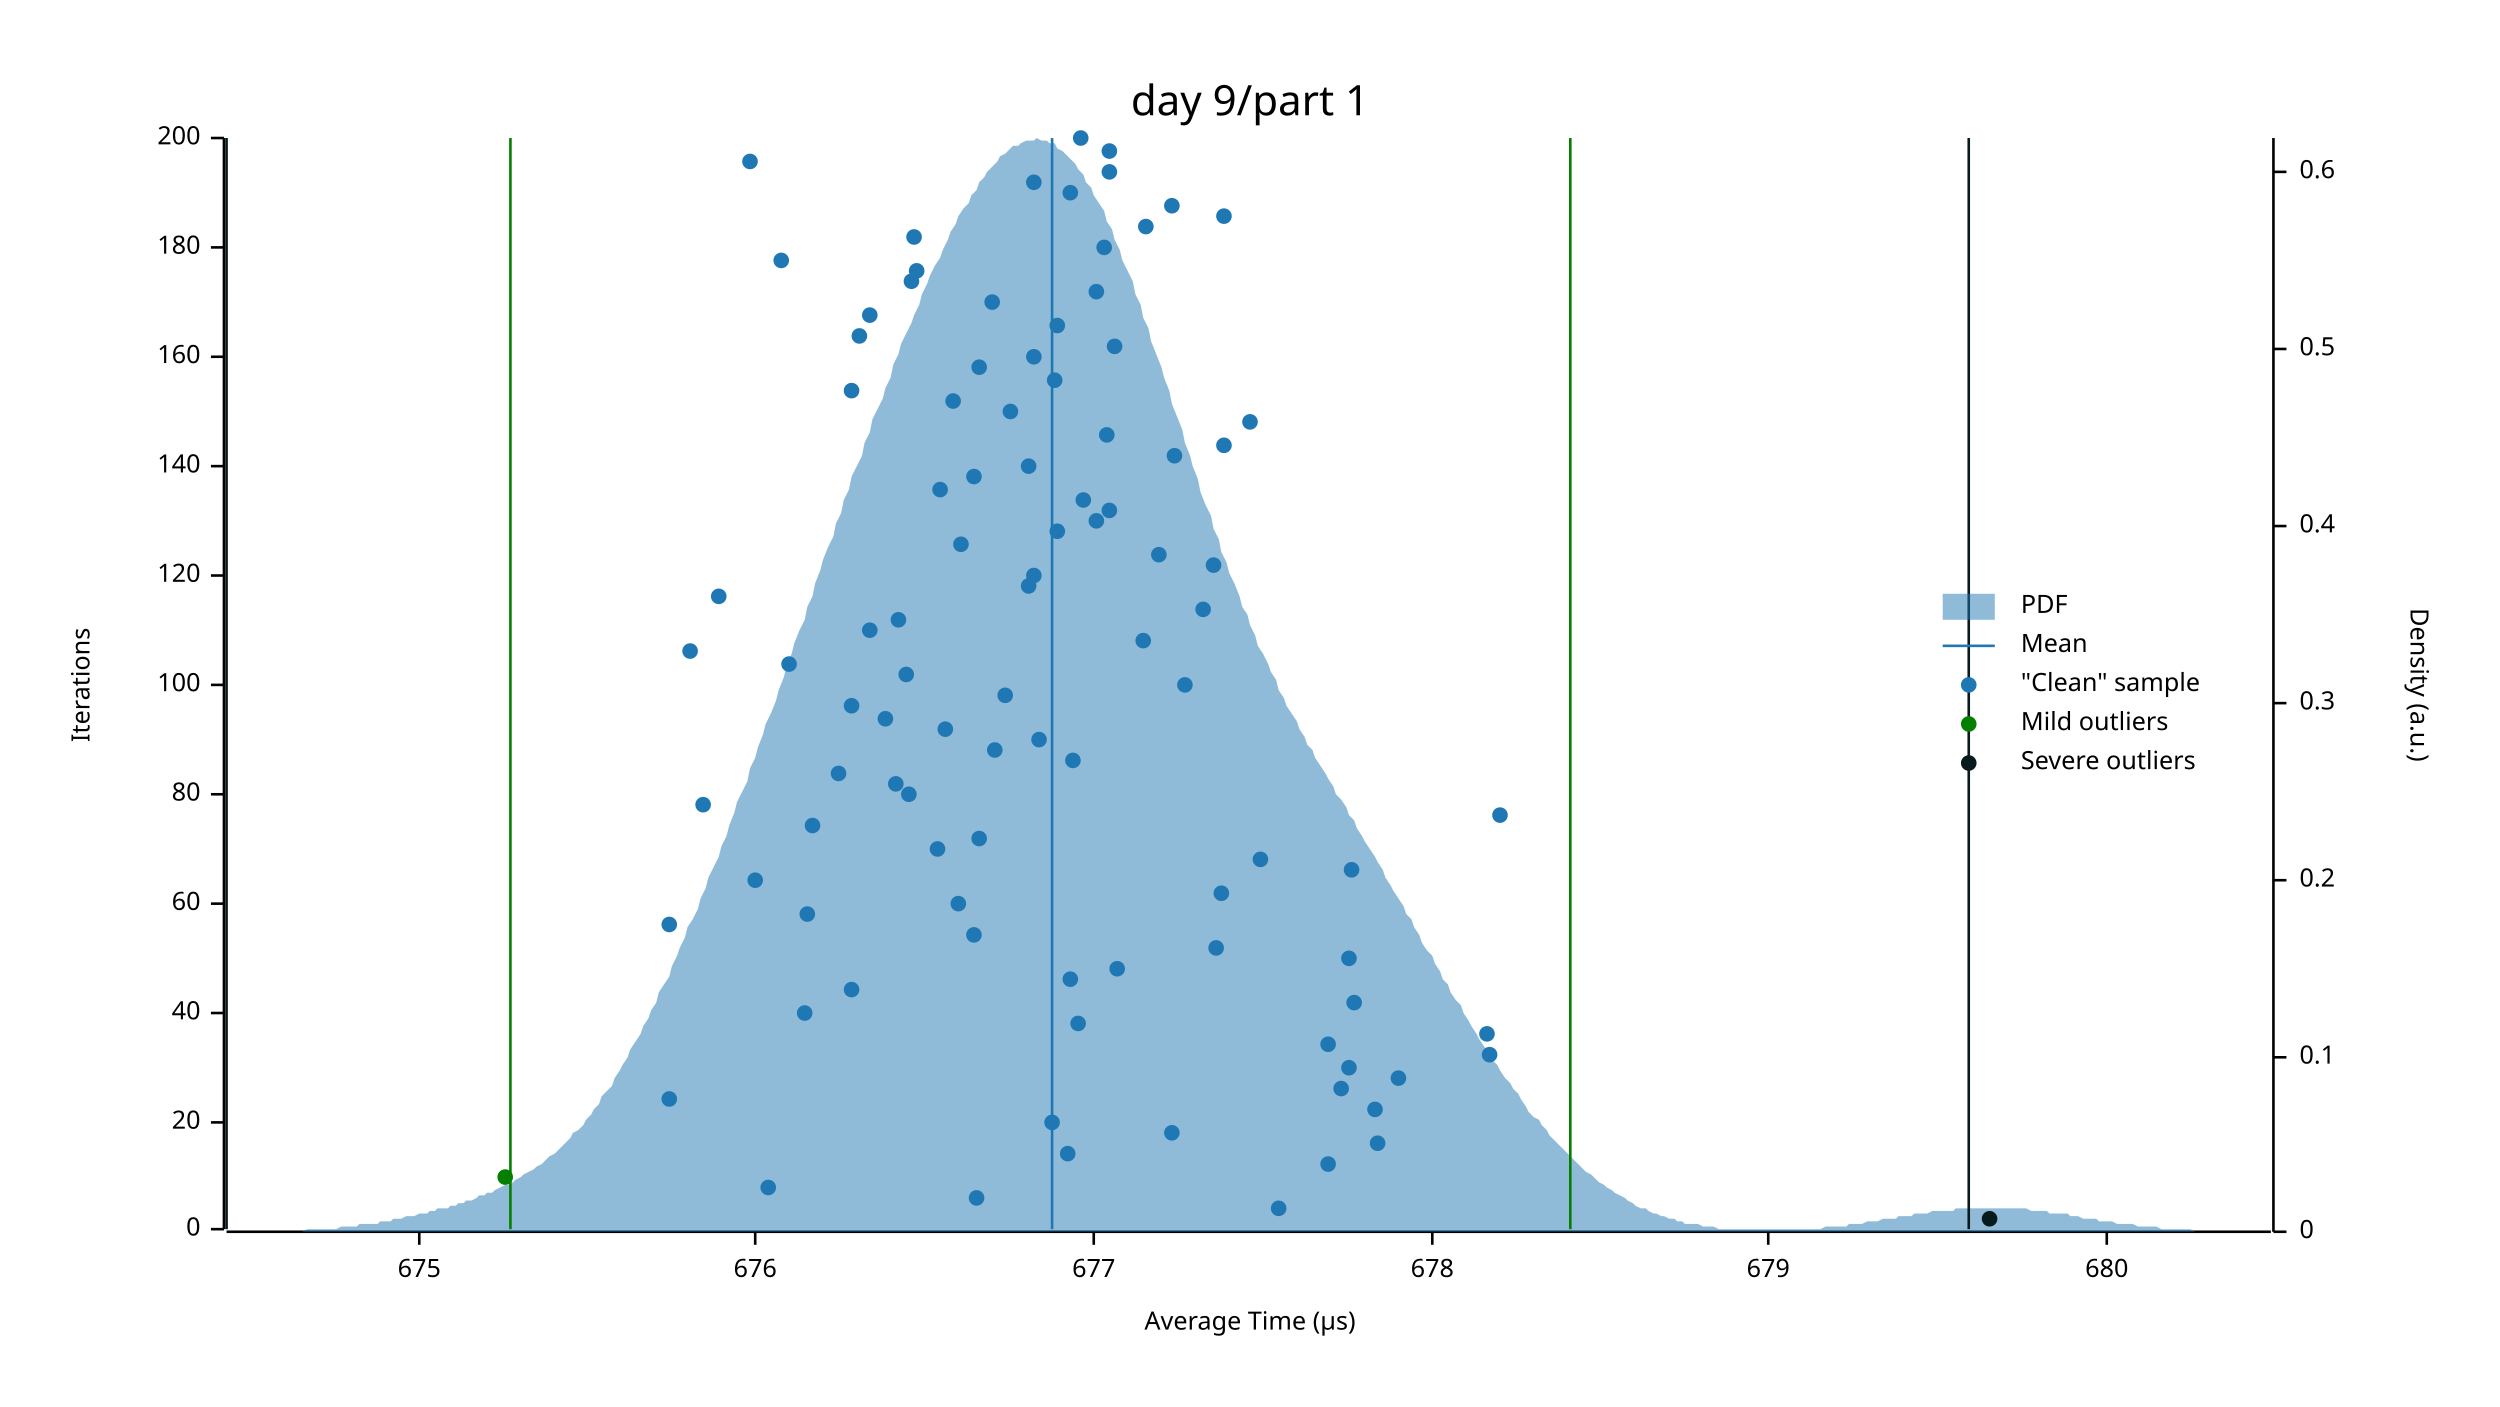
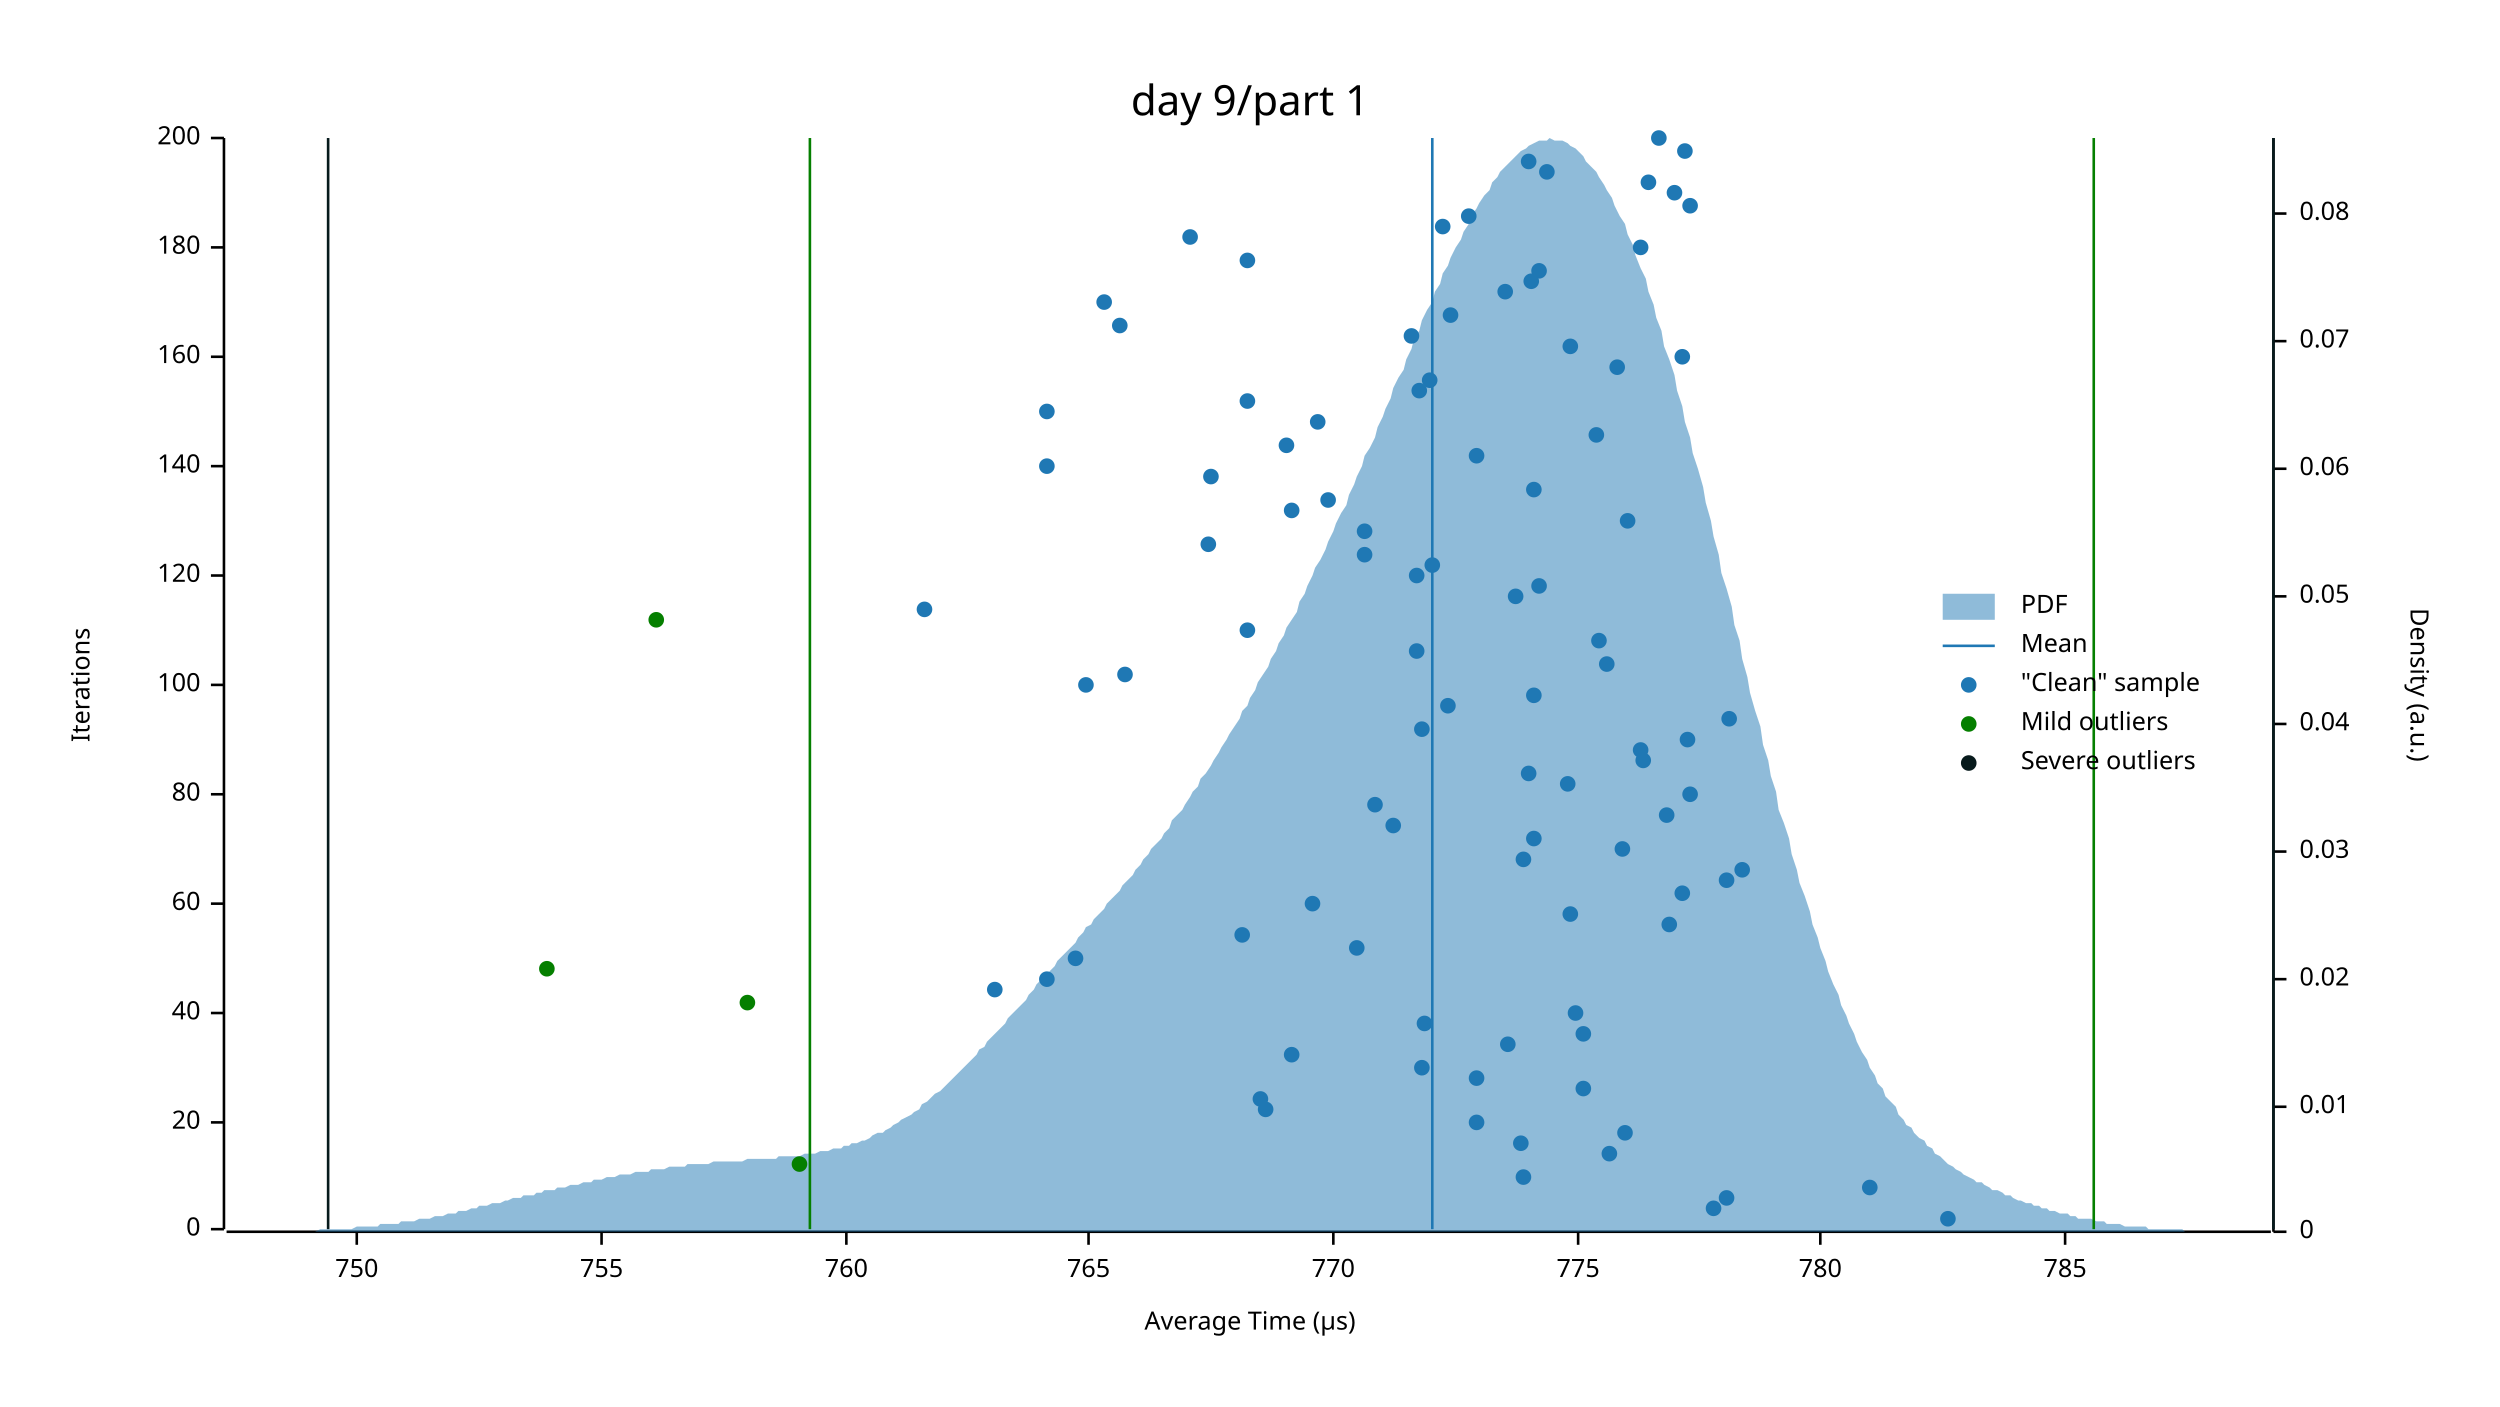
<svg xmlns="http://www.w3.org/2000/svg" width="960" height="540" viewBox="0 0 960 540">
  <text x="480" y="32" dy="0.76em" text-anchor="middle" font-family="sans-serif" font-size="16.129" opacity="1" fill="#000000">
day 9/part 1
</text>
  <text x="27" y="263" dy="0.76em" text-anchor="middle" font-family="sans-serif" font-size="9.677" opacity="1" fill="#000000" transform="rotate(270, 27, 263)">
Iterations
</text>
  <text x="480" y="513" dy="-0.5ex" text-anchor="middle" font-family="sans-serif" font-size="9.677" opacity="1" fill="#000000">
Average Time (µs)
</text>
  <polyline fill="none" opacity="1" stroke="#000000" stroke-width="1" points="86,53 86,472 " />
  <text x="77" y="472" dy="0.5ex" text-anchor="end" font-family="sans-serif" font-size="9.677" opacity="1" fill="#000000">
0
</text>
  <polyline fill="none" opacity="1" stroke="#000000" stroke-width="1" points="81,472 86,472 " />
  <text x="77" y="431" dy="0.5ex" text-anchor="end" font-family="sans-serif" font-size="9.677" opacity="1" fill="#000000">
20
</text>
  <polyline fill="none" opacity="1" stroke="#000000" stroke-width="1" points="81,431 86,431 " />
  <text x="77" y="389" dy="0.5ex" text-anchor="end" font-family="sans-serif" font-size="9.677" opacity="1" fill="#000000">
40
</text>
  <polyline fill="none" opacity="1" stroke="#000000" stroke-width="1" points="81,389 86,389 " />
  <text x="77" y="347" dy="0.5ex" text-anchor="end" font-family="sans-serif" font-size="9.677" opacity="1" fill="#000000">
60
</text>
  <polyline fill="none" opacity="1" stroke="#000000" stroke-width="1" points="81,347 86,347 " />
  <text x="77" y="305" dy="0.5ex" text-anchor="end" font-family="sans-serif" font-size="9.677" opacity="1" fill="#000000">
80
</text>
  <polyline fill="none" opacity="1" stroke="#000000" stroke-width="1" points="81,305 86,305 " />
  <text x="77" y="263" dy="0.5ex" text-anchor="end" font-family="sans-serif" font-size="9.677" opacity="1" fill="#000000">
100
</text>
  <polyline fill="none" opacity="1" stroke="#000000" stroke-width="1" points="81,263 86,263 " />
  <text x="77" y="221" dy="0.5ex" text-anchor="end" font-family="sans-serif" font-size="9.677" opacity="1" fill="#000000">
120
</text>
  <polyline fill="none" opacity="1" stroke="#000000" stroke-width="1" points="81,221 86,221 " />
  <text x="77" y="179" dy="0.5ex" text-anchor="end" font-family="sans-serif" font-size="9.677" opacity="1" fill="#000000">
140
</text>
  <polyline fill="none" opacity="1" stroke="#000000" stroke-width="1" points="81,179 86,179 " />
  <text x="77" y="137" dy="0.5ex" text-anchor="end" font-family="sans-serif" font-size="9.677" opacity="1" fill="#000000">
160
</text>
  <polyline fill="none" opacity="1" stroke="#000000" stroke-width="1" points="81,137 86,137 " />
  <text x="77" y="95" dy="0.5ex" text-anchor="end" font-family="sans-serif" font-size="9.677" opacity="1" fill="#000000">
180
</text>
  <polyline fill="none" opacity="1" stroke="#000000" stroke-width="1" points="81,95 86,95 " />
  <text x="77" y="53" dy="0.5ex" text-anchor="end" font-family="sans-serif" font-size="9.677" opacity="1" fill="#000000">
200
</text>
  <polyline fill="none" opacity="1" stroke="#000000" stroke-width="1" points="81,53 86,53 " />
  <polyline fill="none" opacity="1" stroke="#000000" stroke-width="1" points="87,473 872,473 " />
-   <text x="161" y="483" dy="0.76em" text-anchor="middle" font-family="sans-serif" font-size="9.677" opacity="1" fill="#000000">
- 675
- </text>
-   <polyline fill="none" opacity="1" stroke="#000000" stroke-width="1" points="161,473 161,478 " />
-   <text x="290" y="483" dy="0.76em" text-anchor="middle" font-family="sans-serif" font-size="9.677" opacity="1" fill="#000000">
- 676
- </text>
-   <polyline fill="none" opacity="1" stroke="#000000" stroke-width="1" points="290,473 290,478 " />
-   <text x="420" y="483" dy="0.76em" text-anchor="middle" font-family="sans-serif" font-size="9.677" opacity="1" fill="#000000">
- 677
- </text>
-   <polyline fill="none" opacity="1" stroke="#000000" stroke-width="1" points="420,473 420,478 " />
-   <text x="550" y="483" dy="0.76em" text-anchor="middle" font-family="sans-serif" font-size="9.677" opacity="1" fill="#000000">
- 678
- </text>
-   <polyline fill="none" opacity="1" stroke="#000000" stroke-width="1" points="550,473 550,478 " />
-   <text x="679" y="483" dy="0.76em" text-anchor="middle" font-family="sans-serif" font-size="9.677" opacity="1" fill="#000000">
- 679
- </text>
-   <polyline fill="none" opacity="1" stroke="#000000" stroke-width="1" points="679,473 679,478 " />
-   <text x="809" y="483" dy="0.76em" text-anchor="middle" font-family="sans-serif" font-size="9.677" opacity="1" fill="#000000">
- 680
- </text>
-   <polyline fill="none" opacity="1" stroke="#000000" stroke-width="1" points="809,473 809,478 " />
+   <text x="137" y="483" dy="0.76em" text-anchor="middle" font-family="sans-serif" font-size="9.677" opacity="1" fill="#000000">
+ 750
+ </text>
+   <polyline fill="none" opacity="1" stroke="#000000" stroke-width="1" points="137,473 137,478 " />
+   <text x="231" y="483" dy="0.76em" text-anchor="middle" font-family="sans-serif" font-size="9.677" opacity="1" fill="#000000">
+ 755
+ </text>
+   <polyline fill="none" opacity="1" stroke="#000000" stroke-width="1" points="231,473 231,478 " />
+   <text x="325" y="483" dy="0.76em" text-anchor="middle" font-family="sans-serif" font-size="9.677" opacity="1" fill="#000000">
+ 760
+ </text>
+   <polyline fill="none" opacity="1" stroke="#000000" stroke-width="1" points="325,473 325,478 " />
+   <text x="418" y="483" dy="0.76em" text-anchor="middle" font-family="sans-serif" font-size="9.677" opacity="1" fill="#000000">
+ 765
+ </text>
+   <polyline fill="none" opacity="1" stroke="#000000" stroke-width="1" points="418,473 418,478 " />
+   <text x="512" y="483" dy="0.76em" text-anchor="middle" font-family="sans-serif" font-size="9.677" opacity="1" fill="#000000">
+ 770
+ </text>
+   <polyline fill="none" opacity="1" stroke="#000000" stroke-width="1" points="512,473 512,478 " />
+   <text x="606" y="483" dy="0.76em" text-anchor="middle" font-family="sans-serif" font-size="9.677" opacity="1" fill="#000000">
+ 775
+ </text>
+   <polyline fill="none" opacity="1" stroke="#000000" stroke-width="1" points="606,473 606,478 " />
+   <text x="699" y="483" dy="0.76em" text-anchor="middle" font-family="sans-serif" font-size="9.677" opacity="1" fill="#000000">
+ 780
+ </text>
+   <polyline fill="none" opacity="1" stroke="#000000" stroke-width="1" points="699,473 699,478 " />
+   <text x="793" y="483" dy="0.76em" text-anchor="middle" font-family="sans-serif" font-size="9.677" opacity="1" fill="#000000">
+ 785
+ </text>
+   <polyline fill="none" opacity="1" stroke="#000000" stroke-width="1" points="793,473 793,478 " />
  <text x="933" y="263" dy="0.76em" text-anchor="middle" font-family="sans-serif" font-size="9.677" opacity="1" fill="#000000" transform="rotate(90, 933, 263)">
Density (a.u.)
</text>
  <polyline fill="none" opacity="1" stroke="#000000" stroke-width="1" points="873,53 873,473 " />
  <text x="883" y="473" dy="0.5ex" text-anchor="start" font-family="sans-serif" font-size="9.677" opacity="1" fill="#000000">
0
</text>
  <polyline fill="none" opacity="1" stroke="#000000" stroke-width="1" points="873,473 878,473 " />
-   <text x="883" y="406" dy="0.5ex" text-anchor="start" font-family="sans-serif" font-size="9.677" opacity="1" fill="#000000">
- 0.1
- </text>
-   <polyline fill="none" opacity="1" stroke="#000000" stroke-width="1" points="873,406 878,406 " />
-   <text x="883" y="338" dy="0.5ex" text-anchor="start" font-family="sans-serif" font-size="9.677" opacity="1" fill="#000000">
- 0.2
- </text>
-   <polyline fill="none" opacity="1" stroke="#000000" stroke-width="1" points="873,338 878,338 " />
-   <text x="883" y="270" dy="0.5ex" text-anchor="start" font-family="sans-serif" font-size="9.677" opacity="1" fill="#000000">
- 0.3
- </text>
-   <polyline fill="none" opacity="1" stroke="#000000" stroke-width="1" points="873,270 878,270 " />
-   <text x="883" y="202" dy="0.5ex" text-anchor="start" font-family="sans-serif" font-size="9.677" opacity="1" fill="#000000">
- 0.4
- </text>
-   <polyline fill="none" opacity="1" stroke="#000000" stroke-width="1" points="873,202 878,202 " />
-   <text x="883" y="134" dy="0.5ex" text-anchor="start" font-family="sans-serif" font-size="9.677" opacity="1" fill="#000000">
- 0.5
- </text>
-   <polyline fill="none" opacity="1" stroke="#000000" stroke-width="1" points="873,134 878,134 " />
-   <text x="883" y="66" dy="0.5ex" text-anchor="start" font-family="sans-serif" font-size="9.677" opacity="1" fill="#000000">
- 0.6
- </text>
-   <polyline fill="none" opacity="1" stroke="#000000" stroke-width="1" points="873,66 878,66 " />
-   <polygon opacity="0.5" fill="#1F78B4" points="87,473 88,473 90,473 91,473 93,473 94,473 96,473 98,473 99,473 101,473 102,473 104,473 105,473 107,473 109,473 110,473 112,473 113,473 115,473 116,473 118,472 120,472 121,472 123,472 124,472 126,472 127,472 129,472 131,471 132,471 134,471 135,471 137,471 138,470 140,470 142,470 143,470 145,470 146,469 148,469 150,469 151,468 153,468 154,468 156,467 157,467 159,467 161,466 162,466 164,466 165,465 167,465 168,464 170,464 172,464 173,463 175,463 176,462 178,462 179,461 181,461 183,460 184,459 186,459 187,458 189,458 190,457 192,456 194,455 195,455 197,454 198,453 200,452 201,451 203,450 205,449 206,448 208,447 209,446 211,444 213,443 214,442 216,440 217,439 219,437 220,435 222,434 224,432 225,430 227,428 228,426 230,424 231,421 233,419 235,417 236,414 238,411 239,409 241,406 242,403 244,400 246,397 247,394 249,391 250,388 252,385 253,381 255,378 257,375 258,371 260,367 261,364 263,360 264,356 266,353 268,349 269,345 271,341 272,337 274,333 276,329 277,325 279,321 280,317 282,312 283,308 285,304 287,300 288,295 290,291 291,287 293,282 294,278 296,274 298,269 299,265 301,260 302,256 304,251 305,247 307,242 309,238 310,233 312,229 313,224 315,219 316,215 318,210 320,206 321,201 323,197 324,192 326,188 327,183 329,179 331,175 332,170 334,166 335,161 337,157 339,153 340,149 342,145 343,140 345,136 346,132 348,128 350,124 351,121 353,117 354,113 356,109 357,106 359,102 361,99 362,96 364,92 365,89 367,86 368,83 370,80 372,78 373,75 375,73 376,70 378,68 379,66 381,64 383,62 384,60 386,59 387,58 389,56 391,56 392,55 394,54 395,54 397,54 398,53 400,54 402,54 403,55 405,55 406,57 408,58 409,59 411,61 413,63 414,65 416,67 417,70 419,72 420,75 422,78 424,81 425,85 427,88 428,92 430,96 431,100 433,104 435,108 436,113 438,117 439,122 441,126 442,131 444,136 446,141 447,145 449,150 450,155 452,160 454,165 455,170 457,175 458,179 460,184 461,189 463,194 465,198 466,203 468,207 469,212 471,216 472,220 474,224 476,229 477,233 479,236 480,240 482,244 483,248 485,251 487,255 488,258 490,261 491,265 493,268 494,271 496,274 498,277 499,280 501,283 502,286 504,288 505,291 507,294 509,297 510,299 512,302 513,305 515,307 517,310 518,313 520,315 521,318 523,321 524,323 526,326 528,329 529,331 531,334 532,337 534,340 535,342 537,345 539,348 540,351 542,353 543,356 545,359 546,362 548,365 550,367 551,370 553,373 554,376 556,378 557,381 559,384 561,386 562,389 564,392 565,394 567,397 568,399 570,402 572,404 573,407 575,409 576,411 578,414 580,416 581,418 583,420 584,422 586,425 587,427 589,429 591,430 592,432 594,434 595,436 597,438 598,439 600,441 602,443 603,444 605,446 606,447 608,449 609,450 611,451 613,453 614,454 616,455 617,456 619,457 620,458 622,459 624,460 625,461 627,462 628,463 630,464 632,464 633,465 635,466 636,466 638,467 639,467 641,468 643,468 644,469 646,469 647,470 649,470 650,470 652,470 654,471 655,471 657,471 658,471 660,472 661,472 663,472 665,472 666,472 668,472 669,472 671,472 672,472 674,472 676,472 677,472 679,472 680,472 682,472 683,472 685,472 687,472 688,472 690,472 691,472 693,472 695,472 696,472 698,472 699,472 701,471 702,471 704,471 706,471 707,471 709,471 710,470 712,470 713,470 715,470 717,469 718,469 720,469 721,469 723,468 724,468 726,468 728,468 729,467 731,467 732,467 734,467 735,466 737,466 739,466 740,466 742,465 743,465 745,465 746,465 748,465 750,465 751,464 753,464 754,464 756,464 758,464 759,464 761,464 762,464 764,464 765,464 767,464 769,464 770,464 772,464 773,464 775,464 776,464 778,464 780,465 781,465 783,465 784,465 786,465 787,466 789,466 791,466 792,466 794,466 795,467 797,467 798,467 800,468 802,468 803,468 805,468 806,469 808,469 809,469 811,469 813,470 814,470 816,470 817,470 819,470 821,471 822,471 824,471 825,471 827,471 828,471 830,472 832,472 833,472 835,472 836,472 838,472 839,472 841,472 843,473 844,473 846,473 847,473 849,473 850,473 852,473 854,473 855,473 857,473 858,473 860,473 861,473 863,473 865,473 866,473 868,473 869,473 871,473 873,473 873,473 87,473 " />
-   <polyline fill="none" opacity="1" stroke="#1F78B4" stroke-width="1" points="404,472 404,53 " />
-   <polyline fill="none" opacity="1" stroke="#057F00" stroke-width="1" points="196,472 196,53 " />
-   <polyline fill="none" opacity="1" stroke="#057F00" stroke-width="1" points="603,472 603,53 " />
-   <polyline fill="none" opacity="1" stroke="#071A1C" stroke-width="1" points="87,472 87,53 " />
-   <polyline fill="none" opacity="1" stroke="#071A1C" stroke-width="1" points="756,472 756,53 " />
-   <circle cx="491" cy="464" r="3" opacity="1" fill="#1F78B4" stroke="none" stroke-width="1" />
-   <circle cx="375" cy="460" r="3" opacity="1" fill="#1F78B4" stroke="none" stroke-width="1" />
-   <circle cx="295" cy="456" r="3" opacity="1" fill="#1F78B4" stroke="none" stroke-width="1" />
-   <circle cx="510" cy="447" r="3" opacity="1" fill="#1F78B4" stroke="none" stroke-width="1" />
-   <circle cx="410" cy="443" r="3" opacity="1" fill="#1F78B4" stroke="none" stroke-width="1" />
-   <circle cx="529" cy="439" r="3" opacity="1" fill="#1F78B4" stroke="none" stroke-width="1" />
-   <circle cx="450" cy="435" r="3" opacity="1" fill="#1F78B4" stroke="none" stroke-width="1" />
-   <circle cx="404" cy="431" r="3" opacity="1" fill="#1F78B4" stroke="none" stroke-width="1" />
-   <circle cx="528" cy="426" r="3" opacity="1" fill="#1F78B4" stroke="none" stroke-width="1" />
-   <circle cx="257" cy="422" r="3" opacity="1" fill="#1F78B4" stroke="none" stroke-width="1" />
-   <circle cx="515" cy="418" r="3" opacity="1" fill="#1F78B4" stroke="none" stroke-width="1" />
-   <circle cx="537" cy="414" r="3" opacity="1" fill="#1F78B4" stroke="none" stroke-width="1" />
-   <circle cx="518" cy="410" r="3" opacity="1" fill="#1F78B4" stroke="none" stroke-width="1" />
-   <circle cx="572" cy="405" r="3" opacity="1" fill="#1F78B4" stroke="none" stroke-width="1" />
-   <circle cx="510" cy="401" r="3" opacity="1" fill="#1F78B4" stroke="none" stroke-width="1" />
-   <circle cx="571" cy="397" r="3" opacity="1" fill="#1F78B4" stroke="none" stroke-width="1" />
-   <circle cx="414" cy="393" r="3" opacity="1" fill="#1F78B4" stroke="none" stroke-width="1" />
-   <circle cx="309" cy="389" r="3" opacity="1" fill="#1F78B4" stroke="none" stroke-width="1" />
-   <circle cx="520" cy="385" r="3" opacity="1" fill="#1F78B4" stroke="none" stroke-width="1" />
-   <circle cx="327" cy="380" r="3" opacity="1" fill="#1F78B4" stroke="none" stroke-width="1" />
-   <circle cx="411" cy="376" r="3" opacity="1" fill="#1F78B4" stroke="none" stroke-width="1" />
-   <circle cx="429" cy="372" r="3" opacity="1" fill="#1F78B4" stroke="none" stroke-width="1" />
-   <circle cx="518" cy="368" r="3" opacity="1" fill="#1F78B4" stroke="none" stroke-width="1" />
-   <circle cx="467" cy="364" r="3" opacity="1" fill="#1F78B4" stroke="none" stroke-width="1" />
-   <circle cx="374" cy="359" r="3" opacity="1" fill="#1F78B4" stroke="none" stroke-width="1" />
-   <circle cx="257" cy="355" r="3" opacity="1" fill="#1F78B4" stroke="none" stroke-width="1" />
-   <circle cx="310" cy="351" r="3" opacity="1" fill="#1F78B4" stroke="none" stroke-width="1" />
-   <circle cx="368" cy="347" r="3" opacity="1" fill="#1F78B4" stroke="none" stroke-width="1" />
-   <circle cx="469" cy="343" r="3" opacity="1" fill="#1F78B4" stroke="none" stroke-width="1" />
-   <circle cx="290" cy="338" r="3" opacity="1" fill="#1F78B4" stroke="none" stroke-width="1" />
-   <circle cx="519" cy="334" r="3" opacity="1" fill="#1F78B4" stroke="none" stroke-width="1" />
-   <circle cx="484" cy="330" r="3" opacity="1" fill="#1F78B4" stroke="none" stroke-width="1" />
-   <circle cx="360" cy="326" r="3" opacity="1" fill="#1F78B4" stroke="none" stroke-width="1" />
-   <circle cx="376" cy="322" r="3" opacity="1" fill="#1F78B4" stroke="none" stroke-width="1" />
-   <circle cx="312" cy="317" r="3" opacity="1" fill="#1F78B4" stroke="none" stroke-width="1" />
-   <circle cx="576" cy="313" r="3" opacity="1" fill="#1F78B4" stroke="none" stroke-width="1" />
-   <circle cx="270" cy="309" r="3" opacity="1" fill="#1F78B4" stroke="none" stroke-width="1" />
-   <circle cx="349" cy="305" r="3" opacity="1" fill="#1F78B4" stroke="none" stroke-width="1" />
-   <circle cx="344" cy="301" r="3" opacity="1" fill="#1F78B4" stroke="none" stroke-width="1" />
-   <circle cx="322" cy="297" r="3" opacity="1" fill="#1F78B4" stroke="none" stroke-width="1" />
-   <circle cx="412" cy="292" r="3" opacity="1" fill="#1F78B4" stroke="none" stroke-width="1" />
-   <circle cx="382" cy="288" r="3" opacity="1" fill="#1F78B4" stroke="none" stroke-width="1" />
-   <circle cx="399" cy="284" r="3" opacity="1" fill="#1F78B4" stroke="none" stroke-width="1" />
-   <circle cx="363" cy="280" r="3" opacity="1" fill="#1F78B4" stroke="none" stroke-width="1" />
-   <circle cx="340" cy="276" r="3" opacity="1" fill="#1F78B4" stroke="none" stroke-width="1" />
-   <circle cx="327" cy="271" r="3" opacity="1" fill="#1F78B4" stroke="none" stroke-width="1" />
-   <circle cx="386" cy="267" r="3" opacity="1" fill="#1F78B4" stroke="none" stroke-width="1" />
-   <circle cx="455" cy="263" r="3" opacity="1" fill="#1F78B4" stroke="none" stroke-width="1" />
-   <circle cx="348" cy="259" r="3" opacity="1" fill="#1F78B4" stroke="none" stroke-width="1" />
-   <circle cx="303" cy="255" r="3" opacity="1" fill="#1F78B4" stroke="none" stroke-width="1" />
-   <circle cx="265" cy="250" r="3" opacity="1" fill="#1F78B4" stroke="none" stroke-width="1" />
-   <circle cx="439" cy="246" r="3" opacity="1" fill="#1F78B4" stroke="none" stroke-width="1" />
-   <circle cx="334" cy="242" r="3" opacity="1" fill="#1F78B4" stroke="none" stroke-width="1" />
-   <circle cx="345" cy="238" r="3" opacity="1" fill="#1F78B4" stroke="none" stroke-width="1" />
-   <circle cx="462" cy="234" r="3" opacity="1" fill="#1F78B4" stroke="none" stroke-width="1" />
-   <circle cx="276" cy="229" r="3" opacity="1" fill="#1F78B4" stroke="none" stroke-width="1" />
-   <circle cx="395" cy="225" r="3" opacity="1" fill="#1F78B4" stroke="none" stroke-width="1" />
-   <circle cx="397" cy="221" r="3" opacity="1" fill="#1F78B4" stroke="none" stroke-width="1" />
-   <circle cx="466" cy="217" r="3" opacity="1" fill="#1F78B4" stroke="none" stroke-width="1" />
-   <circle cx="445" cy="213" r="3" opacity="1" fill="#1F78B4" stroke="none" stroke-width="1" />
-   <circle cx="369" cy="209" r="3" opacity="1" fill="#1F78B4" stroke="none" stroke-width="1" />
-   <circle cx="406" cy="204" r="3" opacity="1" fill="#1F78B4" stroke="none" stroke-width="1" />
-   <circle cx="421" cy="200" r="3" opacity="1" fill="#1F78B4" stroke="none" stroke-width="1" />
-   <circle cx="426" cy="196" r="3" opacity="1" fill="#1F78B4" stroke="none" stroke-width="1" />
-   <circle cx="416" cy="192" r="3" opacity="1" fill="#1F78B4" stroke="none" stroke-width="1" />
-   <circle cx="361" cy="188" r="3" opacity="1" fill="#1F78B4" stroke="none" stroke-width="1" />
-   <circle cx="374" cy="183" r="3" opacity="1" fill="#1F78B4" stroke="none" stroke-width="1" />
-   <circle cx="395" cy="179" r="3" opacity="1" fill="#1F78B4" stroke="none" stroke-width="1" />
-   <circle cx="451" cy="175" r="3" opacity="1" fill="#1F78B4" stroke="none" stroke-width="1" />
-   <circle cx="470" cy="171" r="3" opacity="1" fill="#1F78B4" stroke="none" stroke-width="1" />
-   <circle cx="425" cy="167" r="3" opacity="1" fill="#1F78B4" stroke="none" stroke-width="1" />
-   <circle cx="480" cy="162" r="3" opacity="1" fill="#1F78B4" stroke="none" stroke-width="1" />
-   <circle cx="388" cy="158" r="3" opacity="1" fill="#1F78B4" stroke="none" stroke-width="1" />
-   <circle cx="366" cy="154" r="3" opacity="1" fill="#1F78B4" stroke="none" stroke-width="1" />
-   <circle cx="327" cy="150" r="3" opacity="1" fill="#1F78B4" stroke="none" stroke-width="1" />
-   <circle cx="405" cy="146" r="3" opacity="1" fill="#1F78B4" stroke="none" stroke-width="1" />
-   <circle cx="376" cy="141" r="3" opacity="1" fill="#1F78B4" stroke="none" stroke-width="1" />
-   <circle cx="397" cy="137" r="3" opacity="1" fill="#1F78B4" stroke="none" stroke-width="1" />
-   <circle cx="428" cy="133" r="3" opacity="1" fill="#1F78B4" stroke="none" stroke-width="1" />
-   <circle cx="330" cy="129" r="3" opacity="1" fill="#1F78B4" stroke="none" stroke-width="1" />
-   <circle cx="406" cy="125" r="3" opacity="1" fill="#1F78B4" stroke="none" stroke-width="1" />
-   <circle cx="334" cy="121" r="3" opacity="1" fill="#1F78B4" stroke="none" stroke-width="1" />
-   <circle cx="381" cy="116" r="3" opacity="1" fill="#1F78B4" stroke="none" stroke-width="1" />
-   <circle cx="421" cy="112" r="3" opacity="1" fill="#1F78B4" stroke="none" stroke-width="1" />
-   <circle cx="350" cy="108" r="3" opacity="1" fill="#1F78B4" stroke="none" stroke-width="1" />
-   <circle cx="352" cy="104" r="3" opacity="1" fill="#1F78B4" stroke="none" stroke-width="1" />
-   <circle cx="300" cy="100" r="3" opacity="1" fill="#1F78B4" stroke="none" stroke-width="1" />
-   <circle cx="424" cy="95" r="3" opacity="1" fill="#1F78B4" stroke="none" stroke-width="1" />
-   <circle cx="351" cy="91" r="3" opacity="1" fill="#1F78B4" stroke="none" stroke-width="1" />
-   <circle cx="440" cy="87" r="3" opacity="1" fill="#1F78B4" stroke="none" stroke-width="1" />
-   <circle cx="470" cy="83" r="3" opacity="1" fill="#1F78B4" stroke="none" stroke-width="1" />
-   <circle cx="450" cy="79" r="3" opacity="1" fill="#1F78B4" stroke="none" stroke-width="1" />
-   <circle cx="411" cy="74" r="3" opacity="1" fill="#1F78B4" stroke="none" stroke-width="1" />
-   <circle cx="397" cy="70" r="3" opacity="1" fill="#1F78B4" stroke="none" stroke-width="1" />
-   <circle cx="426" cy="66" r="3" opacity="1" fill="#1F78B4" stroke="none" stroke-width="1" />
-   <circle cx="288" cy="62" r="3" opacity="1" fill="#1F78B4" stroke="none" stroke-width="1" />
-   <circle cx="426" cy="58" r="3" opacity="1" fill="#1F78B4" stroke="none" stroke-width="1" />
-   <circle cx="415" cy="53" r="3" opacity="1" fill="#1F78B4" stroke="none" stroke-width="1" />
-   <circle cx="194" cy="452" r="3" opacity="1" fill="#057F00" stroke="none" stroke-width="1" />
-   <circle cx="764" cy="468" r="3" opacity="1" fill="#071A1C" stroke="none" stroke-width="1" />
+   <text x="883" y="425" dy="0.5ex" text-anchor="start" font-family="sans-serif" font-size="9.677" opacity="1" fill="#000000">
+ 0.01
+ </text>
+   <polyline fill="none" opacity="1" stroke="#000000" stroke-width="1" points="873,425 878,425 " />
+   <text x="883" y="376" dy="0.5ex" text-anchor="start" font-family="sans-serif" font-size="9.677" opacity="1" fill="#000000">
+ 0.02
+ </text>
+   <polyline fill="none" opacity="1" stroke="#000000" stroke-width="1" points="873,376 878,376 " />
+   <text x="883" y="327" dy="0.5ex" text-anchor="start" font-family="sans-serif" font-size="9.677" opacity="1" fill="#000000">
+ 0.03
+ </text>
+   <polyline fill="none" opacity="1" stroke="#000000" stroke-width="1" points="873,327 878,327 " />
+   <text x="883" y="278" dy="0.5ex" text-anchor="start" font-family="sans-serif" font-size="9.677" opacity="1" fill="#000000">
+ 0.04
+ </text>
+   <polyline fill="none" opacity="1" stroke="#000000" stroke-width="1" points="873,278 878,278 " />
+   <text x="883" y="229" dy="0.5ex" text-anchor="start" font-family="sans-serif" font-size="9.677" opacity="1" fill="#000000">
+ 0.05
+ </text>
+   <polyline fill="none" opacity="1" stroke="#000000" stroke-width="1" points="873,229 878,229 " />
+   <text x="883" y="180" dy="0.5ex" text-anchor="start" font-family="sans-serif" font-size="9.677" opacity="1" fill="#000000">
+ 0.06
+ </text>
+   <polyline fill="none" opacity="1" stroke="#000000" stroke-width="1" points="873,180 878,180 " />
+   <text x="883" y="131" dy="0.5ex" text-anchor="start" font-family="sans-serif" font-size="9.677" opacity="1" fill="#000000">
+ 0.07
+ </text>
+   <polyline fill="none" opacity="1" stroke="#000000" stroke-width="1" points="873,131 878,131 " />
+   <text x="883" y="82" dy="0.5ex" text-anchor="start" font-family="sans-serif" font-size="9.677" opacity="1" fill="#000000">
+ 0.08
+ </text>
+   <polyline fill="none" opacity="1" stroke="#000000" stroke-width="1" points="873,82 878,82 " />
+   <polygon opacity="0.5" fill="#1F78B4" points="87,473 88,473 90,473 91,473 93,473 94,473 96,473 98,473 99,473 101,473 102,473 104,473 105,473 107,473 109,473 110,473 112,473 113,473 115,473 116,473 118,473 120,473 121,473 123,472 124,472 126,472 127,472 129,472 131,472 132,472 134,472 135,472 137,471 138,471 140,471 142,471 143,471 145,471 146,470 148,470 150,470 151,470 153,470 154,469 156,469 157,469 159,469 161,468 162,468 164,468 165,468 167,467 168,467 170,467 172,466 173,466 175,466 176,465 178,465 179,465 181,464 183,464 184,463 186,463 187,463 189,462 190,462 192,462 194,461 195,461 197,460 198,460 200,460 201,459 203,459 205,459 206,458 208,458 209,457 211,457 213,457 214,456 216,456 217,456 219,455 220,455 222,455 224,454 225,454 227,454 228,453 230,453 231,453 233,452 235,452 236,452 238,451 239,451 241,451 242,451 244,450 246,450 247,450 249,450 250,449 252,449 253,449 255,449 257,448 258,448 260,448 261,448 263,448 264,447 266,447 268,447 269,447 271,447 272,447 274,446 276,446 277,446 279,446 280,446 282,446 283,446 285,446 287,445 288,445 290,445 291,445 293,445 294,445 296,445 298,445 299,444 301,444 302,444 304,444 305,444 307,444 309,443 310,443 312,443 313,443 315,442 316,442 318,442 320,441 321,441 323,441 324,440 326,440 327,439 329,439 331,438 332,438 334,437 335,436 337,435 339,435 340,434 342,433 343,432 345,431 346,430 348,429 350,428 351,427 353,426 354,424 356,423 357,422 359,420 361,419 362,418 364,416 365,415 367,413 368,412 370,410 372,408 373,407 375,405 376,403 378,402 379,400 381,398 383,396 384,395 386,393 387,391 389,389 391,387 392,386 394,384 395,382 397,380 398,378 400,376 402,375 403,373 405,371 406,369 408,367 409,366 411,364 413,362 414,360 416,358 417,356 419,355 420,353 422,351 424,349 425,347 427,345 428,344 430,342 431,340 433,338 435,336 436,334 438,332 439,330 441,328 442,326 444,324 446,322 447,320 449,318 450,315 452,313 454,311 455,309 457,306 458,304 460,302 461,299 463,297 465,294 466,292 468,289 469,287 471,284 472,282 474,279 476,276 477,273 479,271 480,268 482,265 483,262 485,259 487,256 488,253 490,250 491,247 493,244 494,241 496,238 498,235 499,231 501,228 502,225 504,221 505,218 507,215 509,211 510,208 512,204 513,201 515,197 517,194 518,190 520,186 521,183 523,179 524,175 526,172 528,168 529,164 531,160 532,157 534,153 535,149 537,145 539,142 540,138 542,134 543,130 545,127 546,123 548,119 550,116 551,112 553,109 554,105 556,102 557,99 559,95 561,92 562,89 564,86 565,83 567,80 568,78 570,75 572,73 573,70 575,68 576,66 578,64 580,62 581,61 583,59 584,58 586,57 587,56 589,55 591,54 592,54 594,54 595,53 597,54 598,54 600,54 602,55 603,56 605,57 606,58 608,60 609,62 611,64 613,66 614,68 616,71 617,73 619,76 620,79 622,83 624,86 625,90 627,94 628,98 630,103 632,107 633,112 635,117 636,122 638,127 639,133 641,138 643,144 644,150 646,156 647,162 649,168 650,174 652,180 654,187 655,193 657,200 658,206 660,213 661,220 663,226 665,233 666,240 668,246 669,253 671,260 672,266 674,273 676,279 677,286 679,292 680,298 682,304 683,311 685,316 687,322 688,328 690,334 691,339 693,344 695,350 696,355 698,360 699,364 701,369 702,373 704,378 706,382 707,386 709,390 710,393 712,397 713,400 715,404 717,407 718,410 720,413 721,416 723,418 724,421 726,423 728,425 729,428 731,430 732,432 734,433 735,435 737,437 739,438 740,440 742,441 743,443 745,444 746,445 748,447 750,448 751,449 753,450 754,451 756,452 758,453 759,454 761,454 762,455 764,456 765,457 767,457 769,458 770,459 772,459 773,460 775,461 776,461 778,462 780,462 781,463 783,463 784,464 786,464 787,465 789,465 791,466 792,466 794,466 795,467 797,467 798,468 800,468 802,468 803,468 805,469 806,469 808,469 809,470 811,470 813,470 814,470 816,471 817,471 819,471 821,471 822,471 824,471 825,472 827,472 828,472 830,472 832,472 833,472 835,472 836,472 838,472 839,473 841,473 843,473 844,473 846,473 847,473 849,473 850,473 852,473 854,473 855,473 857,473 858,473 860,473 861,473 863,473 865,473 866,473 868,473 869,473 871,473 873,473 873,473 87,473 " />
+   <polyline fill="none" opacity="1" stroke="#1F78B4" stroke-width="1" points="550,472 550,53 " />
+   <polyline fill="none" opacity="1" stroke="#057F00" stroke-width="1" points="311,472 311,53 " />
+   <polyline fill="none" opacity="1" stroke="#057F00" stroke-width="1" points="804,472 804,53 " />
+   <polyline fill="none" opacity="1" stroke="#071A1C" stroke-width="1" points="126,472 126,53 " />
+   <polyline fill="none" opacity="1" stroke="#071A1C" stroke-width="1" points="873,472 873,53 " />
+   <circle cx="748" cy="468" r="3" opacity="1" fill="#1F78B4" stroke="none" stroke-width="1" />
+   <circle cx="658" cy="464" r="3" opacity="1" fill="#1F78B4" stroke="none" stroke-width="1" />
+   <circle cx="663" cy="460" r="3" opacity="1" fill="#1F78B4" stroke="none" stroke-width="1" />
+   <circle cx="718" cy="456" r="3" opacity="1" fill="#1F78B4" stroke="none" stroke-width="1" />
+   <circle cx="585" cy="452" r="3" opacity="1" fill="#1F78B4" stroke="none" stroke-width="1" />
+   <circle cx="618" cy="443" r="3" opacity="1" fill="#1F78B4" stroke="none" stroke-width="1" />
+   <circle cx="584" cy="439" r="3" opacity="1" fill="#1F78B4" stroke="none" stroke-width="1" />
+   <circle cx="624" cy="435" r="3" opacity="1" fill="#1F78B4" stroke="none" stroke-width="1" />
+   <circle cx="567" cy="431" r="3" opacity="1" fill="#1F78B4" stroke="none" stroke-width="1" />
+   <circle cx="486" cy="426" r="3" opacity="1" fill="#1F78B4" stroke="none" stroke-width="1" />
+   <circle cx="484" cy="422" r="3" opacity="1" fill="#1F78B4" stroke="none" stroke-width="1" />
+   <circle cx="608" cy="418" r="3" opacity="1" fill="#1F78B4" stroke="none" stroke-width="1" />
+   <circle cx="567" cy="414" r="3" opacity="1" fill="#1F78B4" stroke="none" stroke-width="1" />
+   <circle cx="546" cy="410" r="3" opacity="1" fill="#1F78B4" stroke="none" stroke-width="1" />
+   <circle cx="496" cy="405" r="3" opacity="1" fill="#1F78B4" stroke="none" stroke-width="1" />
+   <circle cx="579" cy="401" r="3" opacity="1" fill="#1F78B4" stroke="none" stroke-width="1" />
+   <circle cx="608" cy="397" r="3" opacity="1" fill="#1F78B4" stroke="none" stroke-width="1" />
+   <circle cx="547" cy="393" r="3" opacity="1" fill="#1F78B4" stroke="none" stroke-width="1" />
+   <circle cx="605" cy="389" r="3" opacity="1" fill="#1F78B4" stroke="none" stroke-width="1" />
+   <circle cx="382" cy="380" r="3" opacity="1" fill="#1F78B4" stroke="none" stroke-width="1" />
+   <circle cx="402" cy="376" r="3" opacity="1" fill="#1F78B4" stroke="none" stroke-width="1" />
+   <circle cx="413" cy="368" r="3" opacity="1" fill="#1F78B4" stroke="none" stroke-width="1" />
+   <circle cx="521" cy="364" r="3" opacity="1" fill="#1F78B4" stroke="none" stroke-width="1" />
+   <circle cx="477" cy="359" r="3" opacity="1" fill="#1F78B4" stroke="none" stroke-width="1" />
+   <circle cx="641" cy="355" r="3" opacity="1" fill="#1F78B4" stroke="none" stroke-width="1" />
+   <circle cx="603" cy="351" r="3" opacity="1" fill="#1F78B4" stroke="none" stroke-width="1" />
+   <circle cx="504" cy="347" r="3" opacity="1" fill="#1F78B4" stroke="none" stroke-width="1" />
+   <circle cx="646" cy="343" r="3" opacity="1" fill="#1F78B4" stroke="none" stroke-width="1" />
+   <circle cx="663" cy="338" r="3" opacity="1" fill="#1F78B4" stroke="none" stroke-width="1" />
+   <circle cx="669" cy="334" r="3" opacity="1" fill="#1F78B4" stroke="none" stroke-width="1" />
+   <circle cx="585" cy="330" r="3" opacity="1" fill="#1F78B4" stroke="none" stroke-width="1" />
+   <circle cx="623" cy="326" r="3" opacity="1" fill="#1F78B4" stroke="none" stroke-width="1" />
+   <circle cx="589" cy="322" r="3" opacity="1" fill="#1F78B4" stroke="none" stroke-width="1" />
+   <circle cx="535" cy="317" r="3" opacity="1" fill="#1F78B4" stroke="none" stroke-width="1" />
+   <circle cx="640" cy="313" r="3" opacity="1" fill="#1F78B4" stroke="none" stroke-width="1" />
+   <circle cx="528" cy="309" r="3" opacity="1" fill="#1F78B4" stroke="none" stroke-width="1" />
+   <circle cx="649" cy="305" r="3" opacity="1" fill="#1F78B4" stroke="none" stroke-width="1" />
+   <circle cx="602" cy="301" r="3" opacity="1" fill="#1F78B4" stroke="none" stroke-width="1" />
+   <circle cx="587" cy="297" r="3" opacity="1" fill="#1F78B4" stroke="none" stroke-width="1" />
+   <circle cx="631" cy="292" r="3" opacity="1" fill="#1F78B4" stroke="none" stroke-width="1" />
+   <circle cx="630" cy="288" r="3" opacity="1" fill="#1F78B4" stroke="none" stroke-width="1" />
+   <circle cx="648" cy="284" r="3" opacity="1" fill="#1F78B4" stroke="none" stroke-width="1" />
+   <circle cx="546" cy="280" r="3" opacity="1" fill="#1F78B4" stroke="none" stroke-width="1" />
+   <circle cx="664" cy="276" r="3" opacity="1" fill="#1F78B4" stroke="none" stroke-width="1" />
+   <circle cx="556" cy="271" r="3" opacity="1" fill="#1F78B4" stroke="none" stroke-width="1" />
+   <circle cx="589" cy="267" r="3" opacity="1" fill="#1F78B4" stroke="none" stroke-width="1" />
+   <circle cx="417" cy="263" r="3" opacity="1" fill="#1F78B4" stroke="none" stroke-width="1" />
+   <circle cx="432" cy="259" r="3" opacity="1" fill="#1F78B4" stroke="none" stroke-width="1" />
+   <circle cx="617" cy="255" r="3" opacity="1" fill="#1F78B4" stroke="none" stroke-width="1" />
+   <circle cx="544" cy="250" r="3" opacity="1" fill="#1F78B4" stroke="none" stroke-width="1" />
+   <circle cx="614" cy="246" r="3" opacity="1" fill="#1F78B4" stroke="none" stroke-width="1" />
+   <circle cx="479" cy="242" r="3" opacity="1" fill="#1F78B4" stroke="none" stroke-width="1" />
+   <circle cx="355" cy="234" r="3" opacity="1" fill="#1F78B4" stroke="none" stroke-width="1" />
+   <circle cx="582" cy="229" r="3" opacity="1" fill="#1F78B4" stroke="none" stroke-width="1" />
+   <circle cx="591" cy="225" r="3" opacity="1" fill="#1F78B4" stroke="none" stroke-width="1" />
+   <circle cx="544" cy="221" r="3" opacity="1" fill="#1F78B4" stroke="none" stroke-width="1" />
+   <circle cx="550" cy="217" r="3" opacity="1" fill="#1F78B4" stroke="none" stroke-width="1" />
+   <circle cx="524" cy="213" r="3" opacity="1" fill="#1F78B4" stroke="none" stroke-width="1" />
+   <circle cx="464" cy="209" r="3" opacity="1" fill="#1F78B4" stroke="none" stroke-width="1" />
+   <circle cx="524" cy="204" r="3" opacity="1" fill="#1F78B4" stroke="none" stroke-width="1" />
+   <circle cx="625" cy="200" r="3" opacity="1" fill="#1F78B4" stroke="none" stroke-width="1" />
+   <circle cx="496" cy="196" r="3" opacity="1" fill="#1F78B4" stroke="none" stroke-width="1" />
+   <circle cx="510" cy="192" r="3" opacity="1" fill="#1F78B4" stroke="none" stroke-width="1" />
+   <circle cx="589" cy="188" r="3" opacity="1" fill="#1F78B4" stroke="none" stroke-width="1" />
+   <circle cx="465" cy="183" r="3" opacity="1" fill="#1F78B4" stroke="none" stroke-width="1" />
+   <circle cx="402" cy="179" r="3" opacity="1" fill="#1F78B4" stroke="none" stroke-width="1" />
+   <circle cx="567" cy="175" r="3" opacity="1" fill="#1F78B4" stroke="none" stroke-width="1" />
+   <circle cx="494" cy="171" r="3" opacity="1" fill="#1F78B4" stroke="none" stroke-width="1" />
+   <circle cx="613" cy="167" r="3" opacity="1" fill="#1F78B4" stroke="none" stroke-width="1" />
+   <circle cx="506" cy="162" r="3" opacity="1" fill="#1F78B4" stroke="none" stroke-width="1" />
+   <circle cx="402" cy="158" r="3" opacity="1" fill="#1F78B4" stroke="none" stroke-width="1" />
+   <circle cx="479" cy="154" r="3" opacity="1" fill="#1F78B4" stroke="none" stroke-width="1" />
+   <circle cx="545" cy="150" r="3" opacity="1" fill="#1F78B4" stroke="none" stroke-width="1" />
+   <circle cx="549" cy="146" r="3" opacity="1" fill="#1F78B4" stroke="none" stroke-width="1" />
+   <circle cx="621" cy="141" r="3" opacity="1" fill="#1F78B4" stroke="none" stroke-width="1" />
+   <circle cx="646" cy="137" r="3" opacity="1" fill="#1F78B4" stroke="none" stroke-width="1" />
+   <circle cx="603" cy="133" r="3" opacity="1" fill="#1F78B4" stroke="none" stroke-width="1" />
+   <circle cx="542" cy="129" r="3" opacity="1" fill="#1F78B4" stroke="none" stroke-width="1" />
+   <circle cx="430" cy="125" r="3" opacity="1" fill="#1F78B4" stroke="none" stroke-width="1" />
+   <circle cx="557" cy="121" r="3" opacity="1" fill="#1F78B4" stroke="none" stroke-width="1" />
+   <circle cx="424" cy="116" r="3" opacity="1" fill="#1F78B4" stroke="none" stroke-width="1" />
+   <circle cx="578" cy="112" r="3" opacity="1" fill="#1F78B4" stroke="none" stroke-width="1" />
+   <circle cx="588" cy="108" r="3" opacity="1" fill="#1F78B4" stroke="none" stroke-width="1" />
+   <circle cx="591" cy="104" r="3" opacity="1" fill="#1F78B4" stroke="none" stroke-width="1" />
+   <circle cx="479" cy="100" r="3" opacity="1" fill="#1F78B4" stroke="none" stroke-width="1" />
+   <circle cx="630" cy="95" r="3" opacity="1" fill="#1F78B4" stroke="none" stroke-width="1" />
+   <circle cx="457" cy="91" r="3" opacity="1" fill="#1F78B4" stroke="none" stroke-width="1" />
+   <circle cx="554" cy="87" r="3" opacity="1" fill="#1F78B4" stroke="none" stroke-width="1" />
+   <circle cx="564" cy="83" r="3" opacity="1" fill="#1F78B4" stroke="none" stroke-width="1" />
+   <circle cx="649" cy="79" r="3" opacity="1" fill="#1F78B4" stroke="none" stroke-width="1" />
+   <circle cx="643" cy="74" r="3" opacity="1" fill="#1F78B4" stroke="none" stroke-width="1" />
+   <circle cx="633" cy="70" r="3" opacity="1" fill="#1F78B4" stroke="none" stroke-width="1" />
+   <circle cx="594" cy="66" r="3" opacity="1" fill="#1F78B4" stroke="none" stroke-width="1" />
+   <circle cx="587" cy="62" r="3" opacity="1" fill="#1F78B4" stroke="none" stroke-width="1" />
+   <circle cx="647" cy="58" r="3" opacity="1" fill="#1F78B4" stroke="none" stroke-width="1" />
+   <circle cx="637" cy="53" r="3" opacity="1" fill="#1F78B4" stroke="none" stroke-width="1" />
+   <circle cx="307" cy="447" r="3" opacity="1" fill="#057F00" stroke="none" stroke-width="1" />
+   <circle cx="287" cy="385" r="3" opacity="1" fill="#057F00" stroke="none" stroke-width="1" />
+   <circle cx="210" cy="372" r="3" opacity="1" fill="#057F00" stroke="none" stroke-width="1" />
+   <circle cx="252" cy="238" r="3" opacity="1" fill="#057F00" stroke="none" stroke-width="1" />
  <text x="776" y="228" dy="0.76em" text-anchor="start" font-family="sans-serif" font-size="9.677" opacity="1" fill="#000000">
PDF
</text>
  <text x="776" y="243" dy="0.76em" text-anchor="start" font-family="sans-serif" font-size="9.677" opacity="1" fill="#000000">
Mean
</text>
  <text x="776" y="258" dy="0.76em" text-anchor="start" font-family="sans-serif" font-size="9.677" opacity="1" fill="#000000">
"Clean" sample
</text>
  <text x="776" y="273" dy="0.76em" text-anchor="start" font-family="sans-serif" font-size="9.677" opacity="1" fill="#000000">
Mild outliers
</text>
  <text x="776" y="288" dy="0.76em" text-anchor="start" font-family="sans-serif" font-size="9.677" opacity="1" fill="#000000">
Severe outliers
</text>
  <rect x="746" y="228" width="20" height="10" opacity="0.5" fill="#1F78B4" stroke="none" />
  <polyline fill="none" opacity="1" stroke="#1F78B4" stroke-width="1" points="746,248 766,248 " />
  <circle cx="756" cy="263" r="3" opacity="1" fill="#1F78B4" stroke="none" stroke-width="1" />
  <circle cx="756" cy="278" r="3" opacity="1" fill="#057F00" stroke="none" stroke-width="1" />
  <circle cx="756" cy="293" r="3" opacity="1" fill="#071A1C" stroke="none" stroke-width="1" />
</svg>
